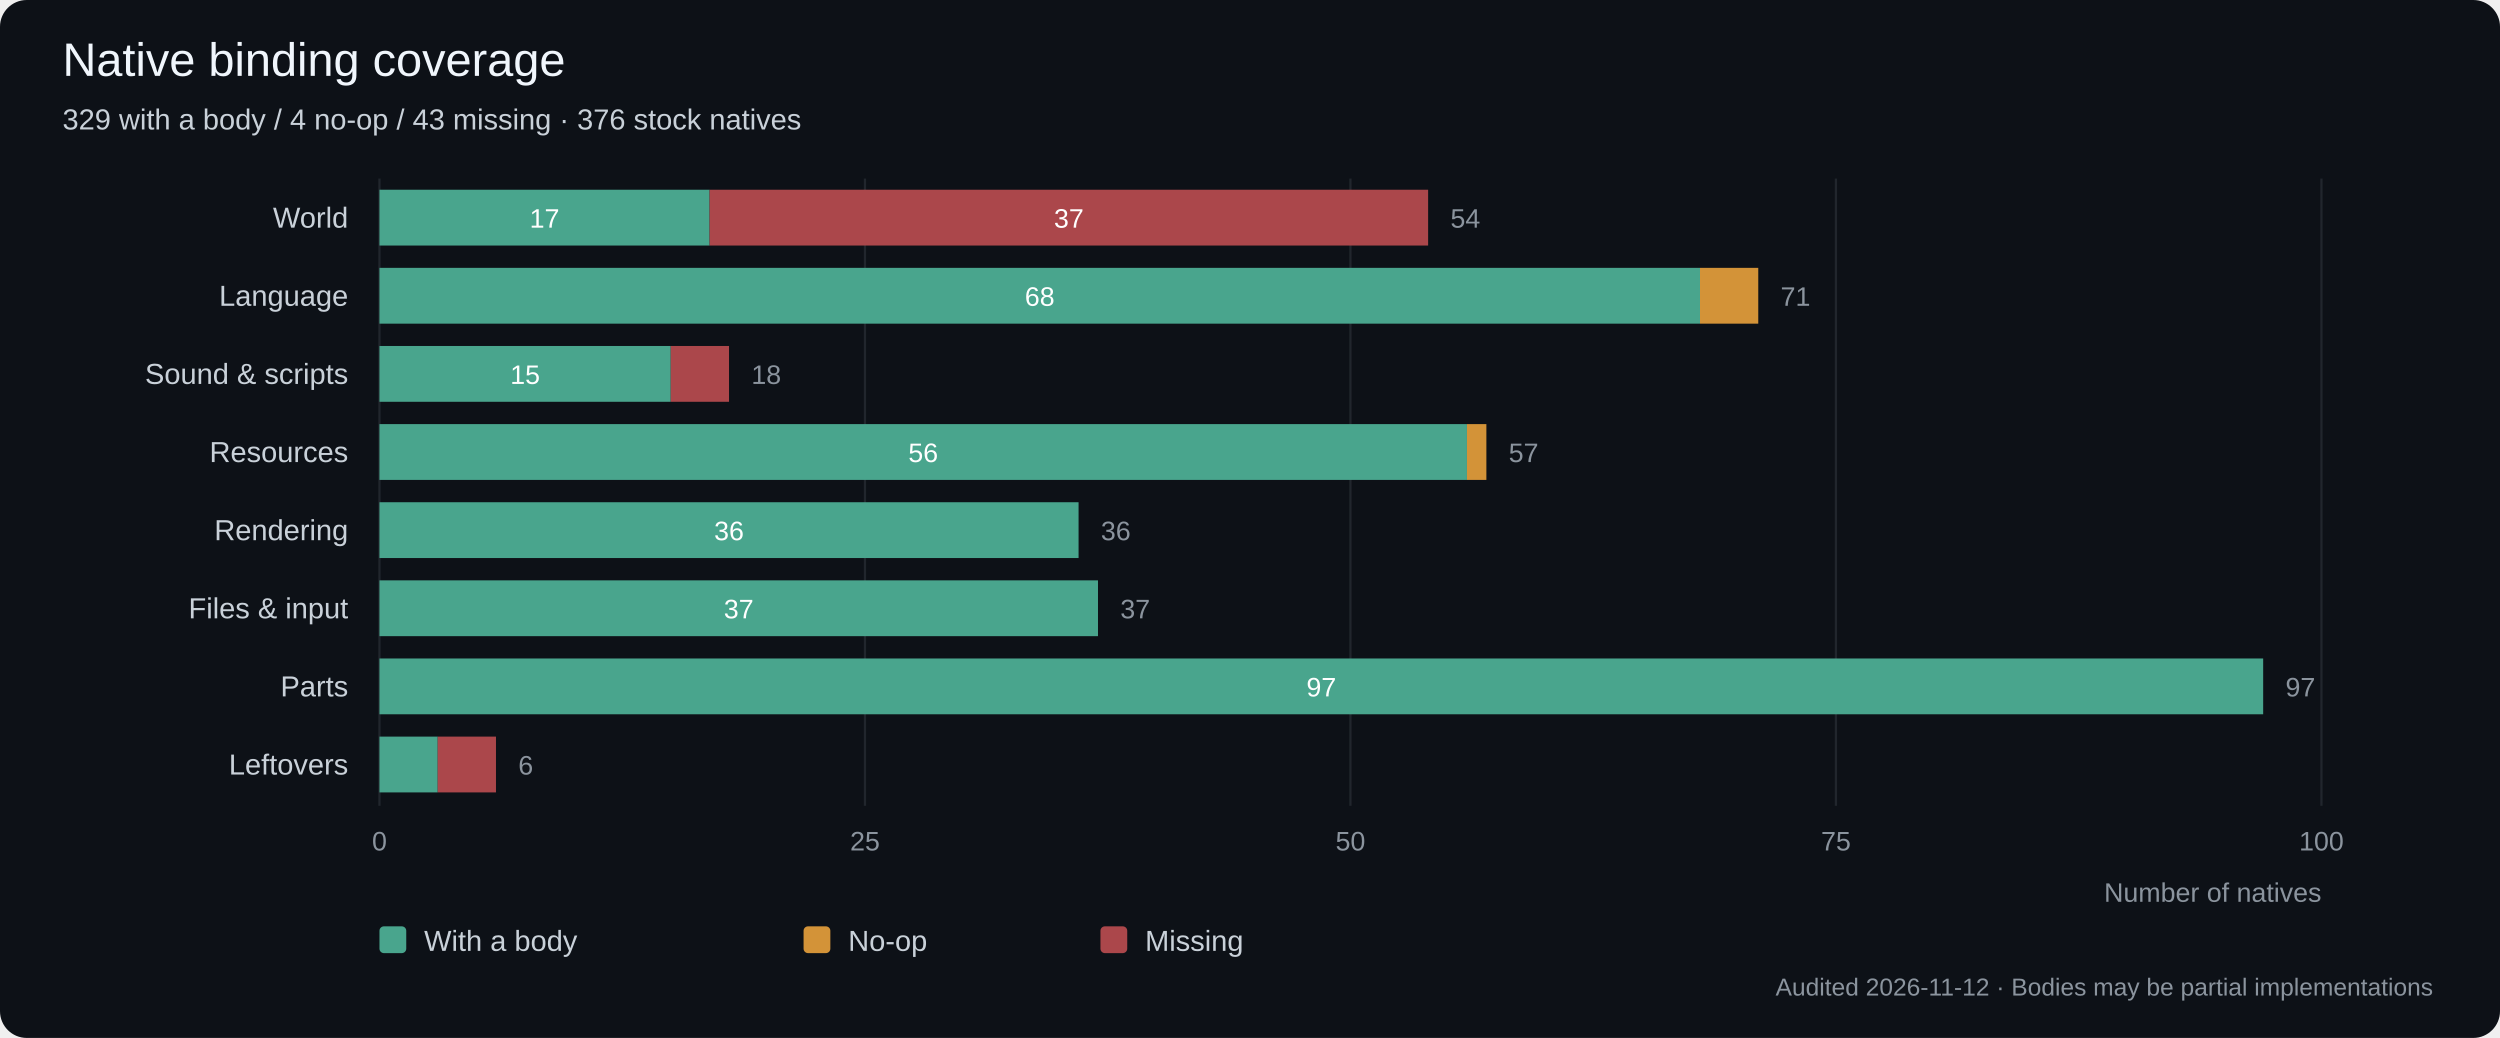
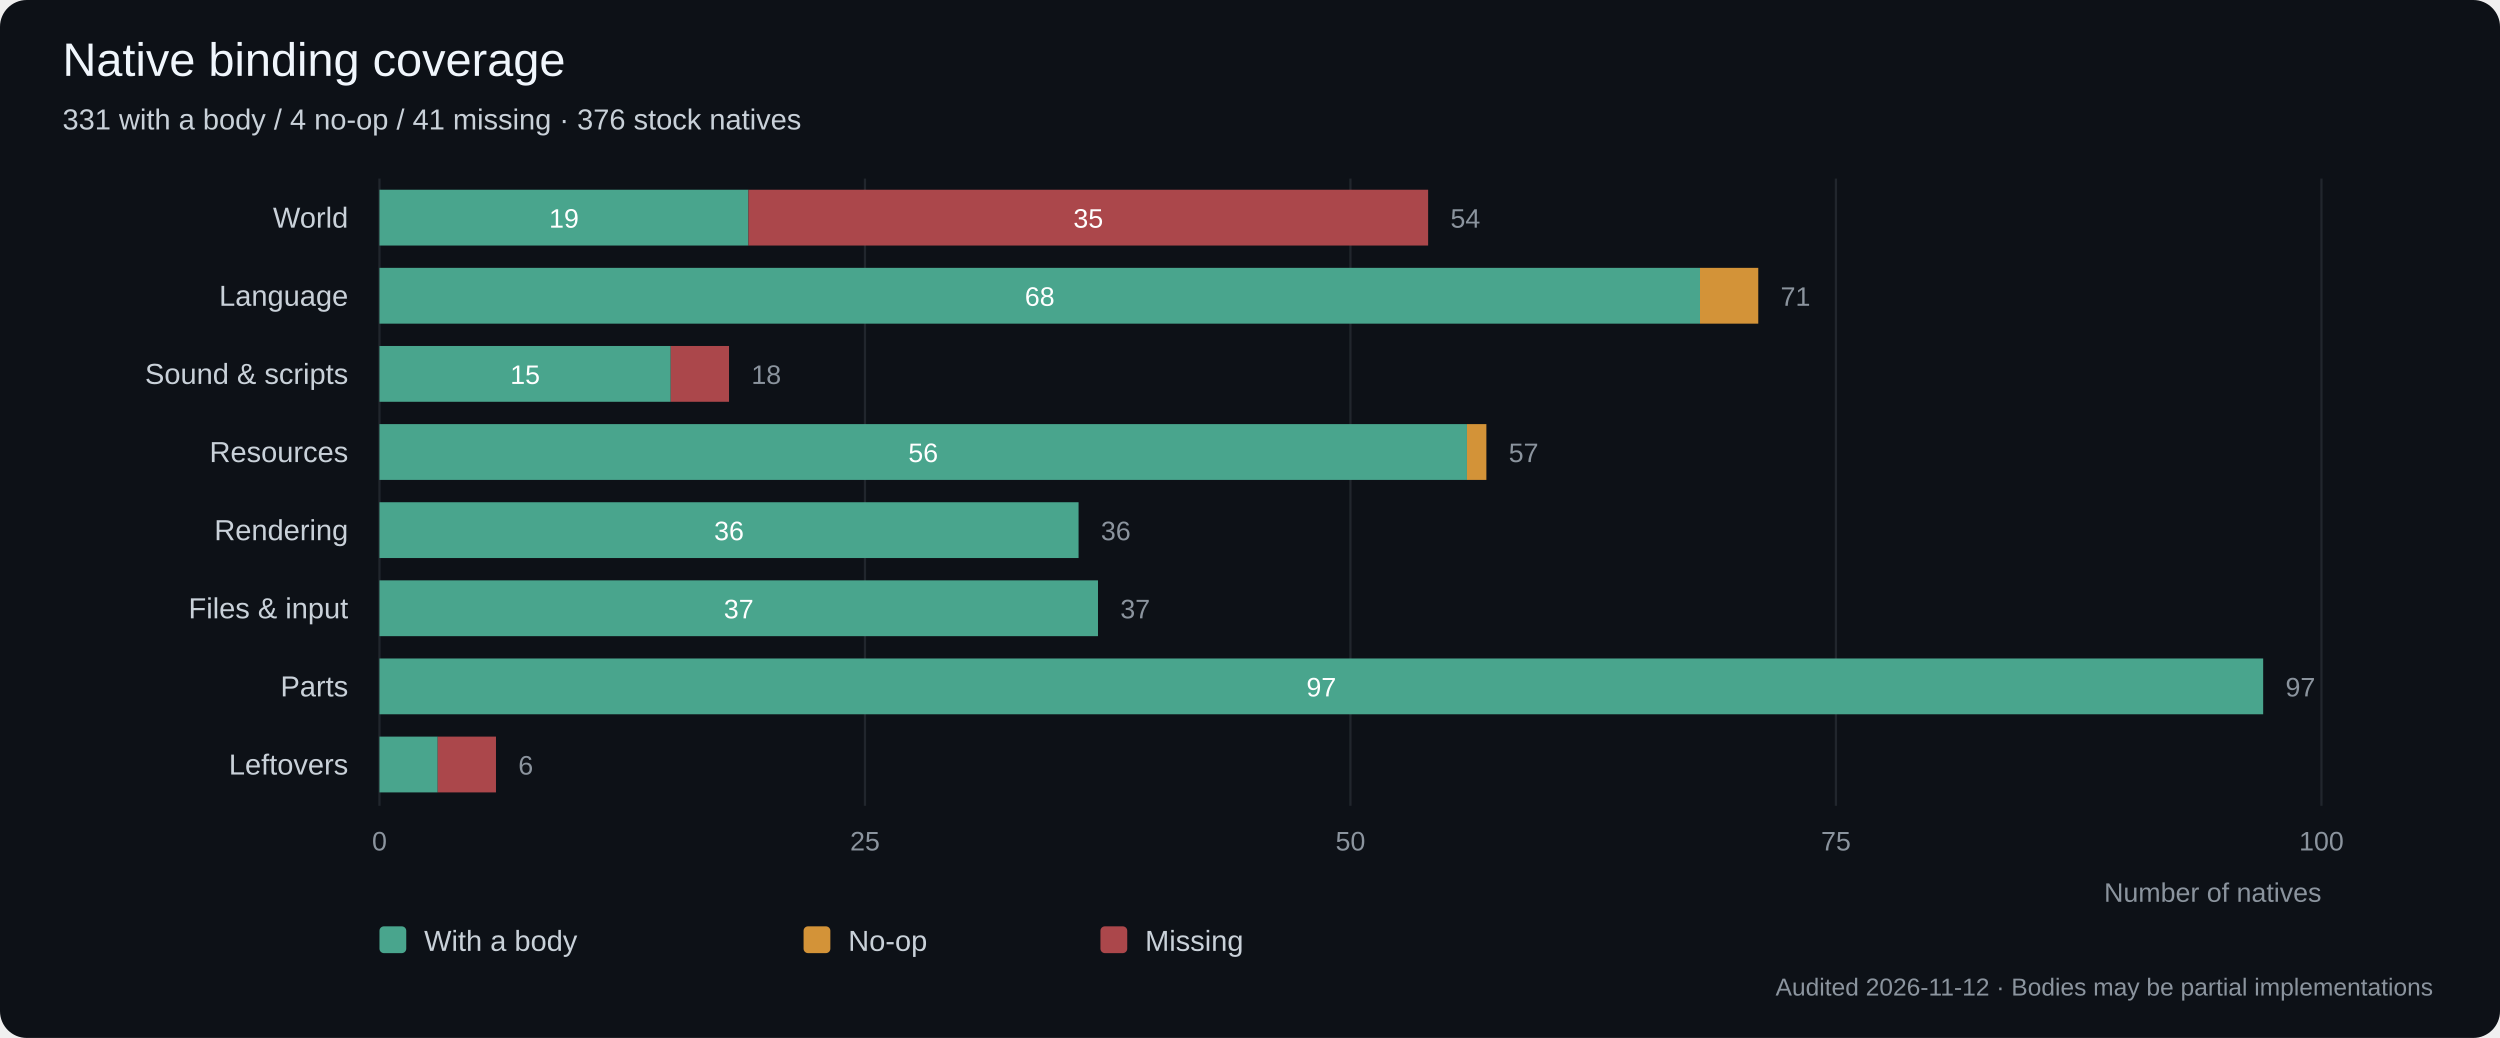
<svg xmlns="http://www.w3.org/2000/svg" width="1120" height="465" viewBox="0 0 1120 465" role="img" aria-labelledby="title desc">
  <rect width="1120" height="465" rx="12" fill="#0d1117" />
  <g font-family="Segoe UI,Arial,sans-serif">
    <text x="28" y="34" font-size="21" fill="#f0f6fc" text-anchor="start">Native binding coverage</text>
-     <text x="28" y="58" font-size="13" fill="#c9d1d9" text-anchor="start">329 with a body  /  4 no-op  /  43 missing  ·  376 stock natives</text>
+     <text x="28" y="58" font-size="13" fill="#c9d1d9" text-anchor="start">331 with a body  /  4 no-op  /  41 missing  ·  376 stock natives</text>
    <line x1="170" x2="170" y1="80" y2="361" stroke="#21262d" />
    <text x="170" y="381" font-size="12" fill="#8b949e" text-anchor="middle">0</text>
    <line x1="387.5" x2="387.5" y1="80" y2="361" stroke="#21262d" />
    <text x="387.5" y="381" font-size="12" fill="#8b949e" text-anchor="middle">25</text>
    <line x1="605" x2="605" y1="80" y2="361" stroke="#21262d" />
    <text x="605" y="381" font-size="12" fill="#8b949e" text-anchor="middle">50</text>
    <line x1="822.5" x2="822.5" y1="80" y2="361" stroke="#21262d" />
    <text x="822.5" y="381" font-size="12" fill="#8b949e" text-anchor="middle">75</text>
    <line x1="1040" x2="1040" y1="80" y2="361" stroke="#21262d" />
    <text x="1040" y="381" font-size="12" fill="#8b949e" text-anchor="middle">100</text>
    <text x="156" y="102" font-size="13" fill="#c9d1d9" text-anchor="end">World</text>
-     <rect x="170" y="85" width="147.9" height="25" fill="#49a58d" />
-     <text x="243.95" y="102" font-size="12" fill="#ffffff" text-anchor="middle">17</text>
-     <rect x="317.9" y="85" width="321.9" height="25" fill="#ab474b" />
-     <text x="478.85" y="102" font-size="12" fill="#ffffff" text-anchor="middle">37</text>
+     <rect x="170" y="85" width="165.3" height="25" fill="#49a58d" />
+     <text x="252.65" y="102" font-size="12" fill="#ffffff" text-anchor="middle">19</text>
+     <rect x="335.3" y="85" width="304.5" height="25" fill="#ab474b" />
+     <text x="487.55" y="102" font-size="12" fill="#ffffff" text-anchor="middle">35</text>
    <text x="649.8" y="102" font-size="12" fill="#8b949e" text-anchor="start">54</text>
    <text x="156" y="137" font-size="13" fill="#c9d1d9" text-anchor="end">Language</text>
    <rect x="170" y="120" width="591.6" height="25" fill="#49a58d" />
    <text x="465.8" y="137" font-size="12" fill="#ffffff" text-anchor="middle">68</text>
    <rect x="761.6" y="120" width="26.1" height="25" fill="#d39338" />
    <text x="797.7" y="137" font-size="12" fill="#8b949e" text-anchor="start">71</text>
    <text x="156" y="172" font-size="13" fill="#c9d1d9" text-anchor="end">Sound &amp; scripts</text>
    <rect x="170" y="155" width="130.5" height="25" fill="#49a58d" />
    <text x="235.25" y="172" font-size="12" fill="#ffffff" text-anchor="middle">15</text>
    <rect x="300.5" y="155" width="26.1" height="25" fill="#ab474b" />
    <text x="336.6" y="172" font-size="12" fill="#8b949e" text-anchor="start">18</text>
    <text x="156" y="207" font-size="13" fill="#c9d1d9" text-anchor="end">Resources</text>
    <rect x="170" y="190" width="487.2" height="25" fill="#49a58d" />
    <text x="413.6" y="207" font-size="12" fill="#ffffff" text-anchor="middle">56</text>
    <rect x="657.2" y="190" width="8.7" height="25" fill="#d39338" />
    <text x="675.9" y="207" font-size="12" fill="#8b949e" text-anchor="start">57</text>
    <text x="156" y="242" font-size="13" fill="#c9d1d9" text-anchor="end">Rendering</text>
    <rect x="170" y="225" width="313.2" height="25" fill="#49a58d" />
    <text x="326.6" y="242" font-size="12" fill="#ffffff" text-anchor="middle">36</text>
    <text x="493.2" y="242" font-size="12" fill="#8b949e" text-anchor="start">36</text>
    <text x="156" y="277" font-size="13" fill="#c9d1d9" text-anchor="end">Files &amp; input</text>
    <rect x="170" y="260" width="321.9" height="25" fill="#49a58d" />
    <text x="330.95" y="277" font-size="12" fill="#ffffff" text-anchor="middle">37</text>
    <text x="501.9" y="277" font-size="12" fill="#8b949e" text-anchor="start">37</text>
    <text x="156" y="312" font-size="13" fill="#c9d1d9" text-anchor="end">Parts</text>
    <rect x="170" y="295" width="843.9" height="25" fill="#49a58d" />
    <text x="591.95" y="312" font-size="12" fill="#ffffff" text-anchor="middle">97</text>
    <text x="1023.9" y="312" font-size="12" fill="#8b949e" text-anchor="start">97</text>
    <text x="156" y="347" font-size="13" fill="#c9d1d9" text-anchor="end">Leftovers</text>
    <rect x="170" y="330" width="26.1" height="25" fill="#49a58d" />
    <rect x="196.1" y="330" width="26.1" height="25" fill="#ab474b" />
    <text x="232.2" y="347" font-size="12" fill="#8b949e" text-anchor="start">6</text>
    <text x="1040" y="404" font-size="12" fill="#8b949e" text-anchor="end">Number of natives</text>
    <rect x="170" y="415" width="12" height="12" rx="2" fill="#49a58d" />
    <text x="190" y="426" font-size="13" fill="#c9d1d9" text-anchor="start">With a body</text>
    <rect x="360" y="415" width="12" height="12" rx="2" fill="#d39338" />
    <text x="380" y="426" font-size="13" fill="#c9d1d9" text-anchor="start">No-op</text>
    <rect x="493" y="415" width="12" height="12" rx="2" fill="#ab474b" />
    <text x="513" y="426" font-size="13" fill="#c9d1d9" text-anchor="start">Missing</text>
    <text x="1090" y="446" font-size="11" fill="#8b949e" text-anchor="end">Audited 2026-11-12 · Bodies may be partial implementations</text>
  </g>
</svg>
